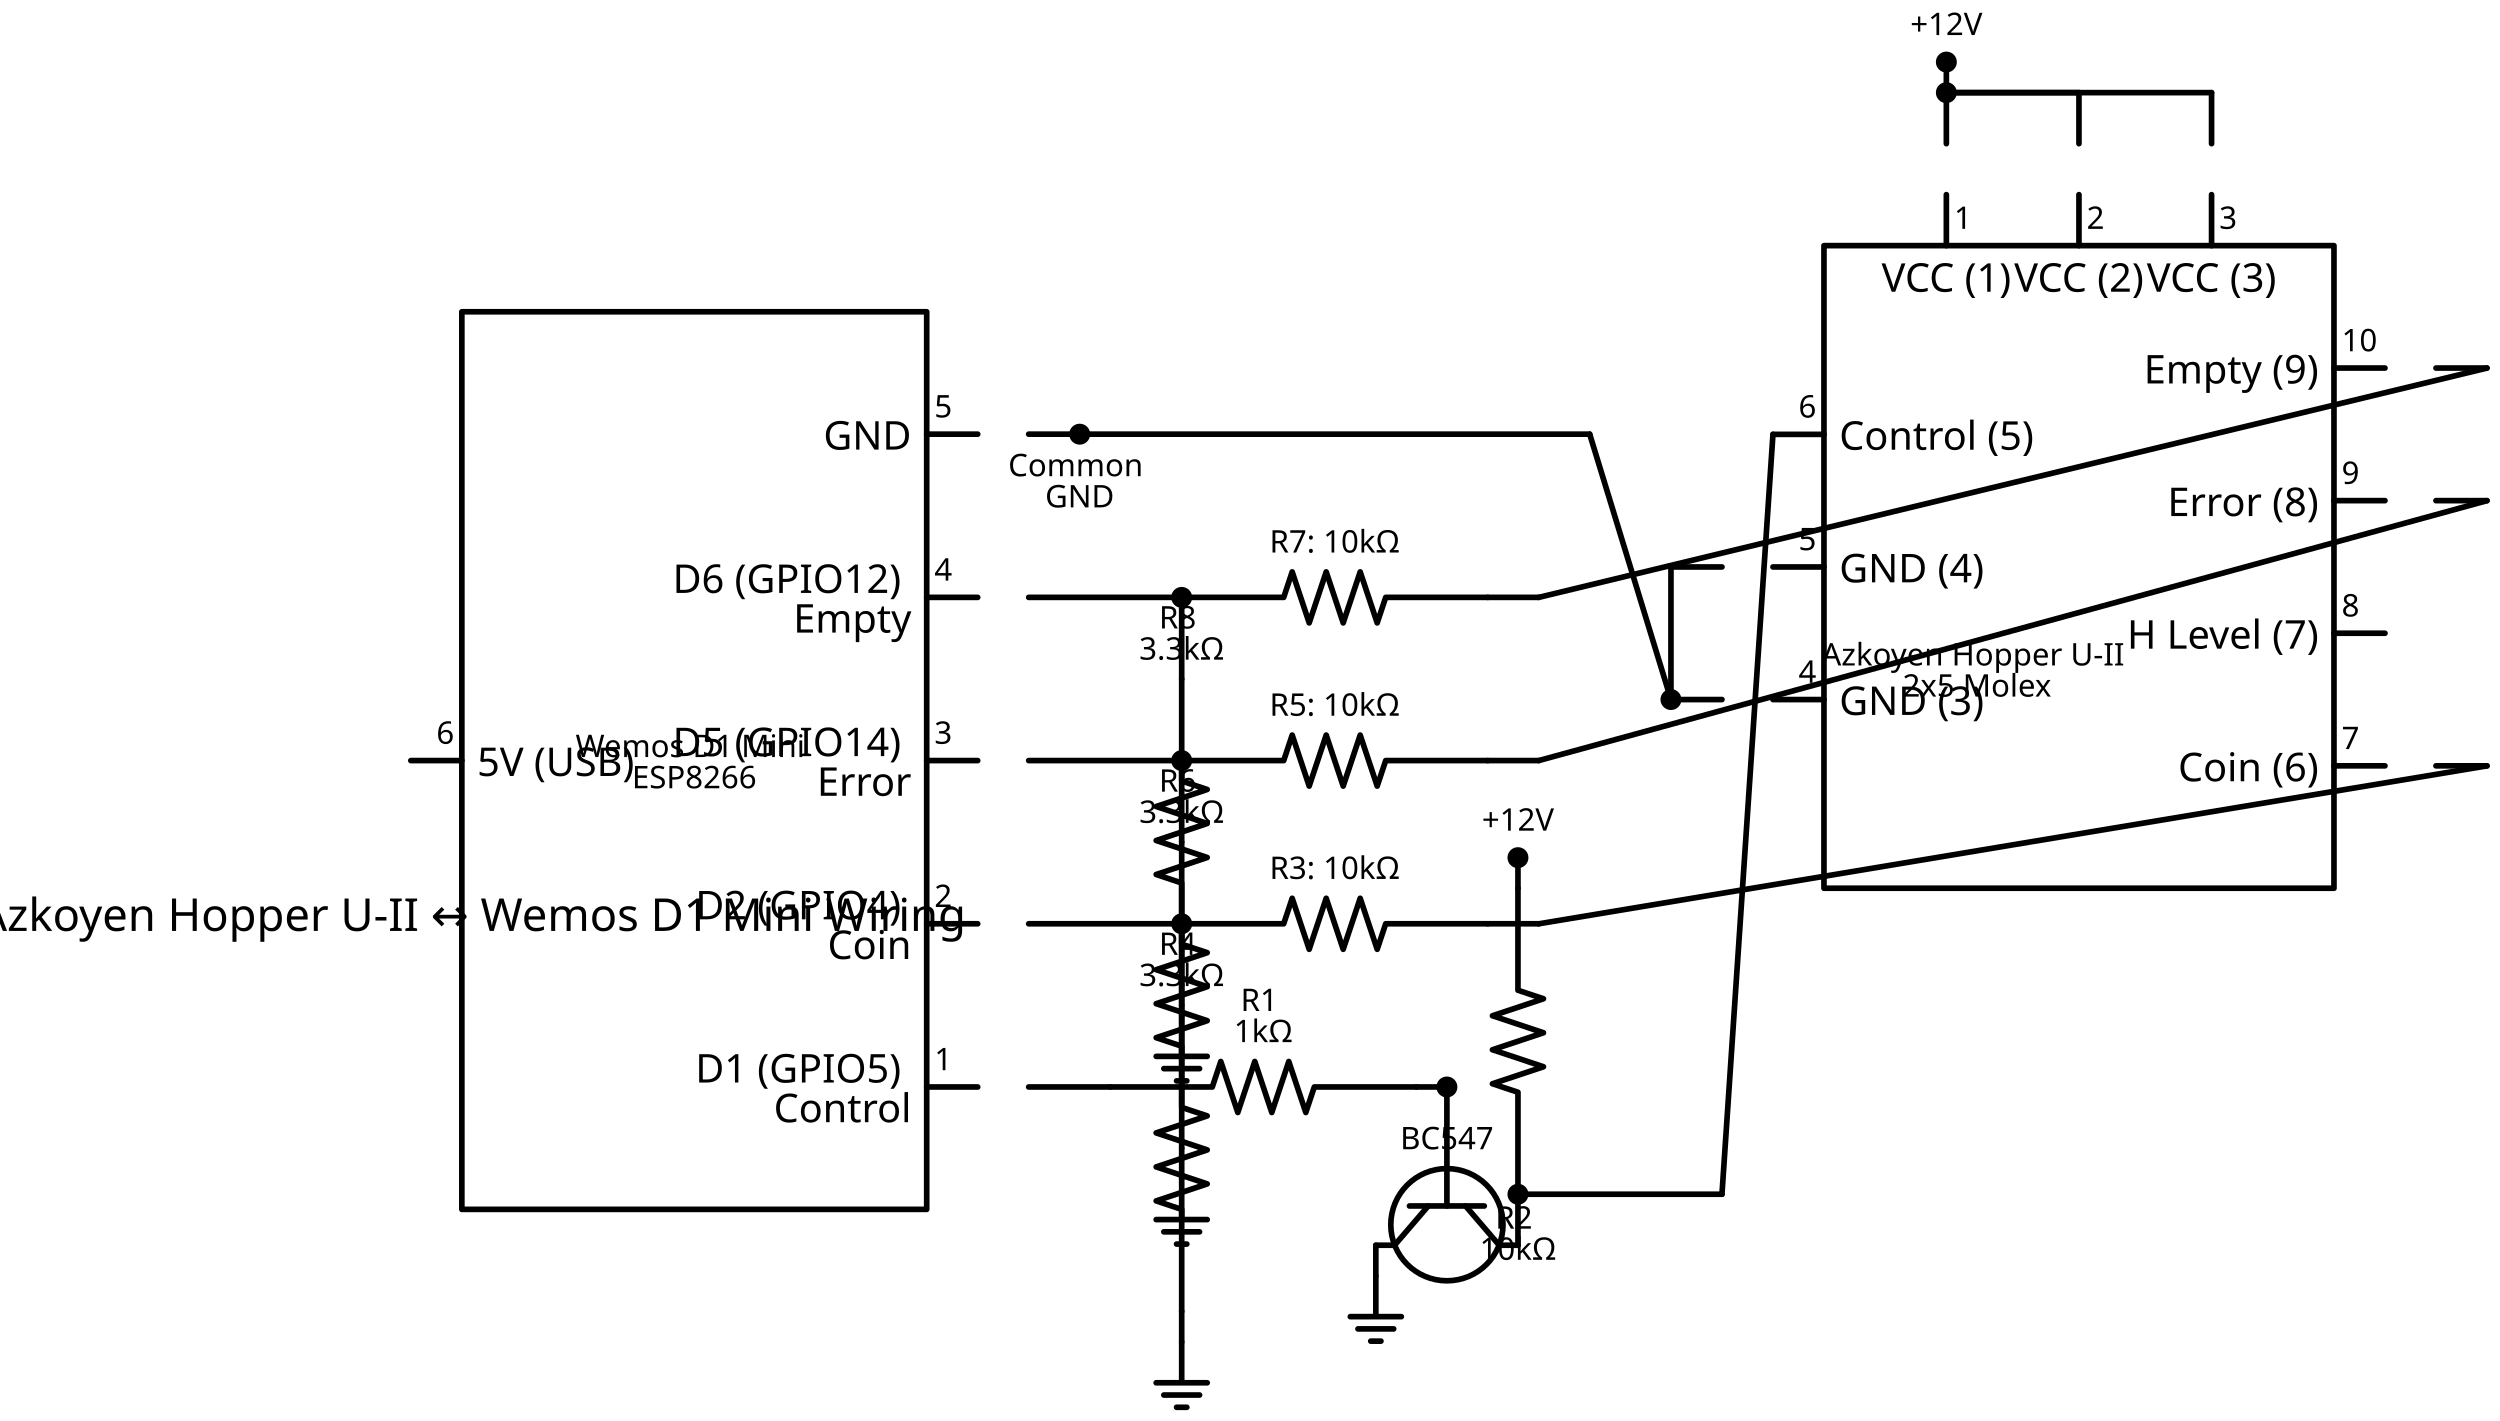
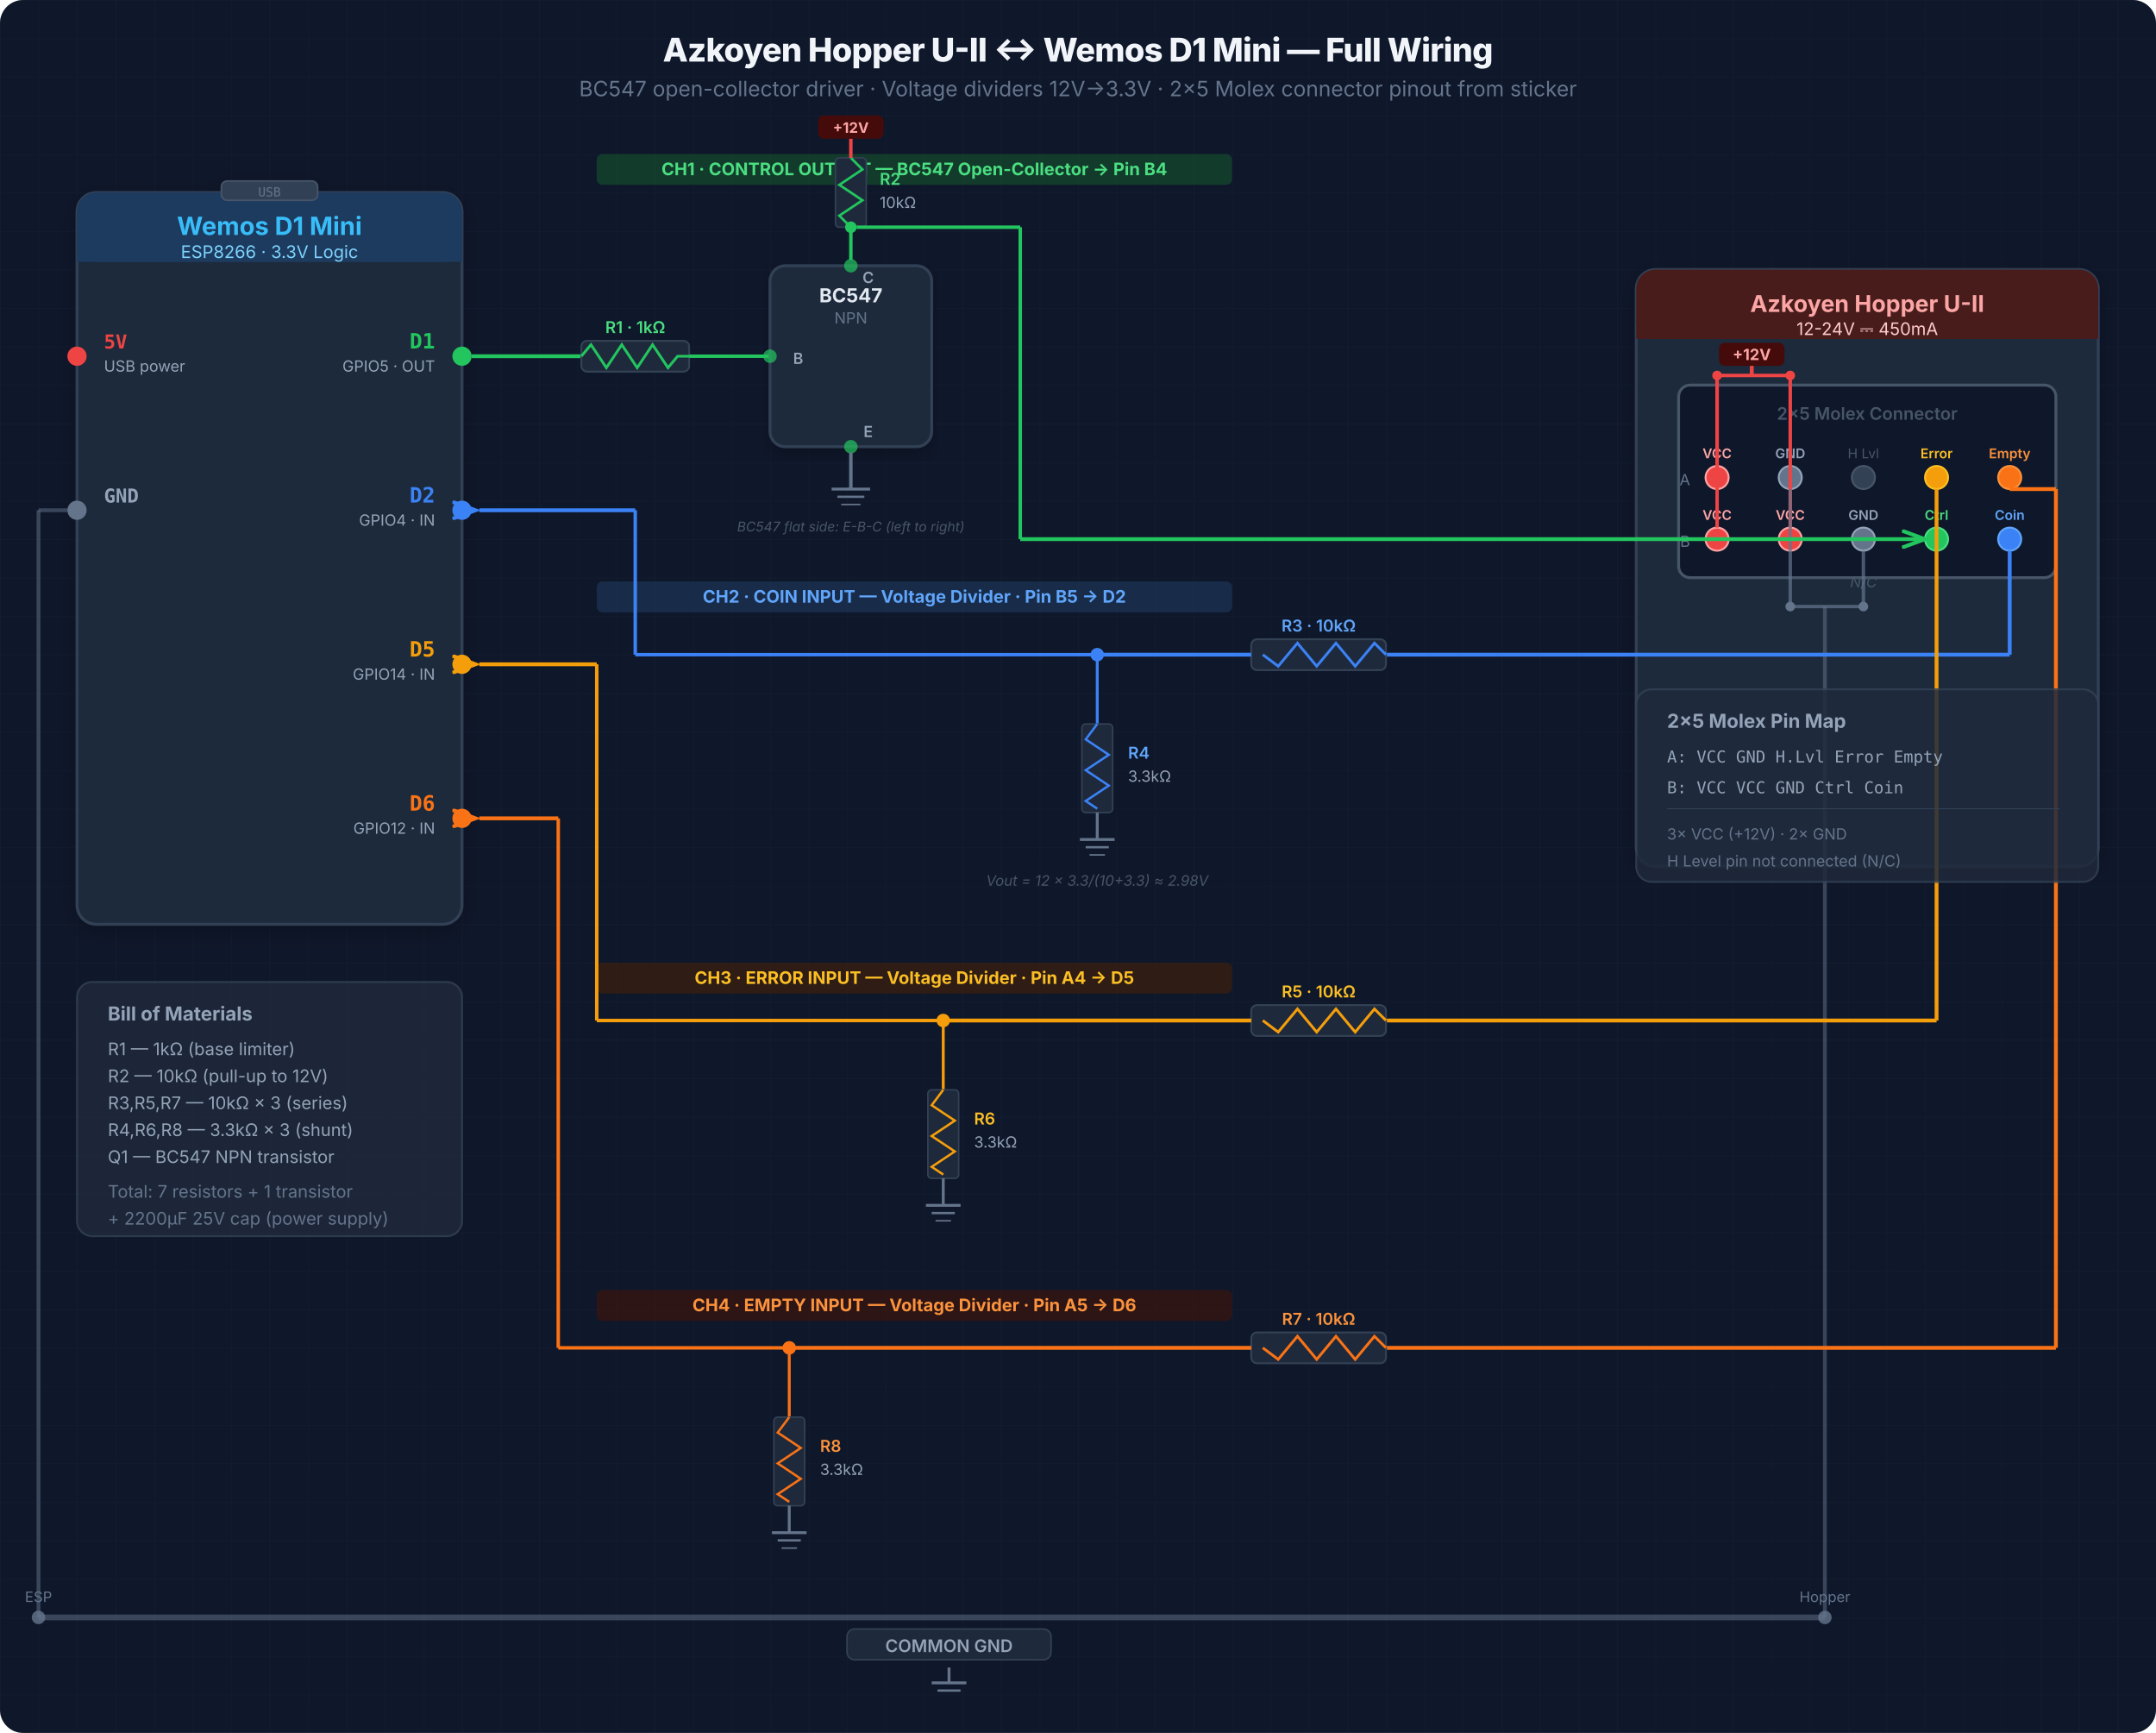
- <svg xmlns="http://www.w3.org/2000/svg" xml:lang="en" height="501.28pt" width="882.344pt" viewBox="-163 -336.84 882.344 501.28" style="background-color:white;">
-   <circle cx="347.664" cy="95.4" r="19.8" style="stroke:black;fill:none;stroke-width:2.0;stroke-dasharray:-;" />
-   <path d="M 0.0,90.0 L 164.064,90.0 L 164.064,-226.8 L 0.0,-226.8 L 0.0,90.0" style="stroke:black;fill:none;stroke-width:2.0;stroke-dasharray:-;stroke-linecap:round;stroke-linejoin:round;" />
-   <path d="M 0.0,-68.4 L -18.0,-68.4" style="stroke:black;fill:none;stroke-width:2.0;stroke-dasharray:-;stroke-linecap:round;stroke-linejoin:round;" />
-   <path d="M 164.064,46.8 L 182.064,46.8" style="stroke:black;fill:none;stroke-width:2.0;stroke-dasharray:-;stroke-linecap:round;stroke-linejoin:round;" />
-   <path d="M 164.064,-10.8 L 182.064,-10.8" style="stroke:black;fill:none;stroke-width:2.0;stroke-dasharray:-;stroke-linecap:round;stroke-linejoin:round;" />
-   <path d="M 164.064,-68.4 L 182.064,-68.4" style="stroke:black;fill:none;stroke-width:2.0;stroke-dasharray:-;stroke-linecap:round;stroke-linejoin:round;" />
-   <path d="M 164.064,-126 L 182.064,-126" style="stroke:black;fill:none;stroke-width:2.0;stroke-dasharray:-;stroke-linecap:round;stroke-linejoin:round;" />
-   <path d="M 164.064,-183.6 L 182.064,-183.6" style="stroke:black;fill:none;stroke-width:2.0;stroke-dasharray:-;stroke-linecap:round;stroke-linejoin:round;" />
-   <path d="M 200.064,46.8 L 214.464,46.8 L 228.864,46.8" style="stroke:black;fill:none;stroke-width:2.0;stroke-dasharray:-;stroke-linecap:round;stroke-linejoin:round;" />
-   <path d="M 228.864,46.8 L 264.864,46.8 L 267.864,37.8 L 273.864,55.8 L 279.864,37.8 L 285.864,55.8 L 291.864,37.8 L 297.864,55.8 L 300.864,46.8 L 336.864,46.8" style="stroke:black;fill:none;stroke-width:2.0;stroke-dasharray:-;stroke-linecap:round;stroke-linejoin:round;" />
-   <path d="M 336.864,46.8 L 342.264,46.8 L 347.664,46.8" style="stroke:black;fill:none;stroke-width:2.0;stroke-dasharray:-;stroke-linecap:round;stroke-linejoin:round;" />
-   <path d="M 347.664,46.8 L 347.664,61.2 L 347.664,75.6" style="stroke:black;fill:none;stroke-width:2.0;stroke-dasharray:-;stroke-linecap:round;stroke-linejoin:round;" />
-   <path d="M 347.664,75.6 L 347.664,88.8" style="stroke:black;fill:none;stroke-width:2.0;stroke-dasharray:-;stroke-linecap:round;stroke-linejoin:round;" />
-   <path d="M 360.864,88.8 L 334.464,88.8" style="stroke:black;fill:none;stroke-width:2.0;stroke-dasharray:-;stroke-linecap:round;stroke-linejoin:round;" />
-   <path d="M 354.264,88.8 L 366.144,102.66 L 372.744,102.66" style="stroke:black;fill:none;stroke-width:2.0;stroke-dasharray:-;stroke-linecap:round;stroke-linejoin:round;" />
-   <path d="M 341.064,88.8 L 329.184,102.66 L 322.584,102.66" style="stroke:black;fill:none;stroke-width:2.0;stroke-dasharray:-;stroke-linecap:round;stroke-linejoin:round;" />
-   <path d="M 372.744,102.66 L 372.744,93.66 L 372.744,84.66" style="stroke:black;fill:none;stroke-width:2.0;stroke-dasharray:-;stroke-linecap:round;stroke-linejoin:round;" />
-   <path d="M 372.744,84.66 L 372.744,48.66 L 363.744,45.66 L 381.744,39.66 L 363.744,33.66 L 381.744,27.66 L 363.744,21.66 L 381.744,15.66 L 372.744,12.66 L 372.744,-23.34" style="stroke:black;fill:none;stroke-width:2.0;stroke-dasharray:-;stroke-linecap:round;stroke-linejoin:round;" />
-   <path d="M 372.744,-23.34 L 372.744,-28.74 L 372.744,-34.14" style="stroke:black;fill:none;stroke-width:2.0;stroke-dasharray:-;stroke-linecap:round;stroke-linejoin:round;" />
-   <path d="M 322.584,102.66 L 322.584,108.06 L 322.584,113.46" style="stroke:black;fill:none;stroke-width:2.0;stroke-dasharray:-;stroke-linecap:round;stroke-linejoin:round;" />
-   <path d="M 322.584,113.46 L 322.584,127.86 L 313.584,127.86 L 331.584,127.86 M 316.284,132.18 L 328.884,132.18 M 320.784,136.5 L 324.384,136.5" style="stroke:black;fill:none;stroke-width:2.0;stroke-dasharray:-;stroke-linecap:round;stroke-linejoin:round;" />
-   <path d="M 372.744,84.66 L 408.744,84.66 L 444.744,84.66" style="stroke:black;fill:none;stroke-width:2.0;stroke-dasharray:-;stroke-linecap:round;stroke-linejoin:round;" />
-   <path d="M 200.064,-10.8 L 227.064,-10.8 L 254.064,-10.8" style="stroke:black;fill:none;stroke-width:2.0;stroke-dasharray:-;stroke-linecap:round;stroke-linejoin:round;" />
-   <path d="M 254.064,-10.8 L 290.064,-10.8 L 293.064,-19.8 L 299.064,-1.8 L 305.064,-19.8 L 311.064,-1.8 L 317.064,-19.8 L 323.064,-1.8 L 326.064,-10.8 L 362.064,-10.8" style="stroke:black;fill:none;stroke-width:2.0;stroke-dasharray:-;stroke-linecap:round;stroke-linejoin:round;" />
-   <path d="M 362.064,-10.8 L 371.064,-10.8 L 380.064,-10.8" style="stroke:black;fill:none;stroke-width:2.0;stroke-dasharray:-;stroke-linecap:round;stroke-linejoin:round;" />
-   <path d="M 254.064,-10.8 L 254.064,3.6 L 254.064,18" style="stroke:black;fill:none;stroke-width:2.0;stroke-dasharray:-;stroke-linecap:round;stroke-linejoin:round;" />
-   <path d="M 254.064,18 L 254.064,54 L 263.064,57 L 245.064,63 L 263.064,69 L 245.064,75 L 263.064,81.0 L 245.064,87 L 254.064,90.0 L 254.064,126.0" style="stroke:black;fill:none;stroke-width:2.0;stroke-dasharray:-;stroke-linecap:round;stroke-linejoin:round;" />
-   <path d="M 254.064,126.0 L 254.064,131.4 L 254.064,136.8" style="stroke:black;fill:none;stroke-width:2.0;stroke-dasharray:-;stroke-linecap:round;stroke-linejoin:round;" />
-   <path d="M 254.064,136.8 L 254.064,151.2 L 245.064,151.2 L 263.064,151.2 M 247.764,155.52 L 260.364,155.52 M 252.264,159.84 L 255.864,159.84" style="stroke:black;fill:none;stroke-width:2.0;stroke-dasharray:-;stroke-linecap:round;stroke-linejoin:round;" />
-   <path d="M 200.064,-68.4 L 227.064,-68.4 L 254.064,-68.4" style="stroke:black;fill:none;stroke-width:2.0;stroke-dasharray:-;stroke-linecap:round;stroke-linejoin:round;" />
-   <path d="M 254.064,-68.4 L 290.064,-68.4 L 293.064,-77.4 L 299.064,-59.4 L 305.064,-77.4 L 311.064,-59.4 L 317.064,-77.4 L 323.064,-59.4 L 326.064,-68.4 L 362.064,-68.4" style="stroke:black;fill:none;stroke-width:2.0;stroke-dasharray:-;stroke-linecap:round;stroke-linejoin:round;" />
-   <path d="M 362.064,-68.4 L 371.064,-68.4 L 380.064,-68.4" style="stroke:black;fill:none;stroke-width:2.0;stroke-dasharray:-;stroke-linecap:round;stroke-linejoin:round;" />
-   <path d="M 254.064,-68.4 L 254.064,-54 L 254.064,-39.6" style="stroke:black;fill:none;stroke-width:2.0;stroke-dasharray:-;stroke-linecap:round;stroke-linejoin:round;" />
-   <path d="M 254.064,-39.6 L 254.064,-3.6 L 263.064,-0.6 L 245.064,5.4 L 263.064,11.4 L 245.064,17.4 L 263.064,23.4 L 245.064,29.4 L 254.064,32.4 L 254.064,68.4" style="stroke:black;fill:none;stroke-width:2.0;stroke-dasharray:-;stroke-linecap:round;stroke-linejoin:round;" />
-   <path d="M 254.064,68.4 L 254.064,73.8 L 254.064,79.2" style="stroke:black;fill:none;stroke-width:2.0;stroke-dasharray:-;stroke-linecap:round;stroke-linejoin:round;" />
-   <path d="M 254.064,79.2 L 254.064,93.6 L 245.064,93.6 L 263.064,93.6 M 247.764,97.92 L 260.364,97.92 M 252.264,102.24 L 255.864,102.24" style="stroke:black;fill:none;stroke-width:2.0;stroke-dasharray:-;stroke-linecap:round;stroke-linejoin:round;" />
-   <path d="M 200.064,-126 L 227.064,-126 L 254.064,-126" style="stroke:black;fill:none;stroke-width:2.0;stroke-dasharray:-;stroke-linecap:round;stroke-linejoin:round;" />
-   <path d="M 254.064,-126 L 290.064,-126 L 293.064,-135 L 299.064,-117 L 305.064,-135 L 311.064,-117 L 317.064,-135 L 323.064,-117 L 326.064,-126 L 362.064,-126" style="stroke:black;fill:none;stroke-width:2.0;stroke-dasharray:-;stroke-linecap:round;stroke-linejoin:round;" />
-   <path d="M 362.064,-126 L 371.064,-126 L 380.064,-126" style="stroke:black;fill:none;stroke-width:2.0;stroke-dasharray:-;stroke-linecap:round;stroke-linejoin:round;" />
-   <path d="M 254.064,-126 L 254.064,-111.6 L 254.064,-97.2" style="stroke:black;fill:none;stroke-width:2.0;stroke-dasharray:-;stroke-linecap:round;stroke-linejoin:round;" />
-   <path d="M 254.064,-97.2 L 254.064,-61.2 L 263.064,-58.2 L 245.064,-52.2 L 263.064,-46.2 L 245.064,-40.2 L 263.064,-34.2 L 245.064,-28.2 L 254.064,-25.2 L 254.064,10.8" style="stroke:black;fill:none;stroke-width:2.0;stroke-dasharray:-;stroke-linecap:round;stroke-linejoin:round;" />
-   <path d="M 254.064,10.8 L 254.064,16.2 L 254.064,21.6" style="stroke:black;fill:none;stroke-width:2.0;stroke-dasharray:-;stroke-linecap:round;stroke-linejoin:round;" />
-   <path d="M 254.064,21.6 L 254.064,36 L 245.064,36 L 263.064,36 M 247.764,40.32 L 260.364,40.32 M 252.264,44.64 L 255.864,44.64" style="stroke:black;fill:none;stroke-width:2.0;stroke-dasharray:-;stroke-linecap:round;stroke-linejoin:round;" />
-   <path d="M 200.064,-183.6 L 209.064,-183.6 L 218.064,-183.6" style="stroke:black;fill:none;stroke-width:2.0;stroke-dasharray:-;stroke-linecap:round;stroke-linejoin:round;" />
-   <path d="M 218.064,-183.6 L 308.064,-183.6 L 398.064,-183.6" style="stroke:black;fill:none;stroke-width:2.0;stroke-dasharray:-;stroke-linecap:round;stroke-linejoin:round;" />
-   <path d="M 480.744,-23.34 L 660.744,-23.34 L 660.744,-250.14 L 480.744,-250.14 L 480.744,-23.34" style="stroke:black;fill:none;stroke-width:2.0;stroke-dasharray:-;stroke-linecap:round;stroke-linejoin:round;" />
-   <path d="M 480.744,-89.94 L 462.744,-89.94" style="stroke:black;fill:none;stroke-width:2.0;stroke-dasharray:-;stroke-linecap:round;stroke-linejoin:round;" />
-   <path d="M 480.744,-136.74 L 462.744,-136.74" style="stroke:black;fill:none;stroke-width:2.0;stroke-dasharray:-;stroke-linecap:round;stroke-linejoin:round;" />
-   <path d="M 480.744,-183.54 L 462.744,-183.54" style="stroke:black;fill:none;stroke-width:2.0;stroke-dasharray:-;stroke-linecap:round;stroke-linejoin:round;" />
-   <path d="M 660.744,-66.54 L 678.744,-66.54" style="stroke:black;fill:none;stroke-width:2.0;stroke-dasharray:-;stroke-linecap:round;stroke-linejoin:round;" />
-   <path d="M 660.744,-113.34 L 678.744,-113.34" style="stroke:black;fill:none;stroke-width:2.0;stroke-dasharray:-;stroke-linecap:round;stroke-linejoin:round;" />
-   <path d="M 660.744,-160.14 L 678.744,-160.14" style="stroke:black;fill:none;stroke-width:2.0;stroke-dasharray:-;stroke-linecap:round;stroke-linejoin:round;" />
-   <path d="M 660.744,-206.94 L 678.744,-206.94" style="stroke:black;fill:none;stroke-width:2.0;stroke-dasharray:-;stroke-linecap:round;stroke-linejoin:round;" />
-   <path d="M 523.944,-250.14 L 523.944,-268.14" style="stroke:black;fill:none;stroke-width:2.0;stroke-dasharray:-;stroke-linecap:round;stroke-linejoin:round;" />
-   <path d="M 570.744,-250.14 L 570.744,-268.14" style="stroke:black;fill:none;stroke-width:2.0;stroke-dasharray:-;stroke-linecap:round;stroke-linejoin:round;" />
-   <path d="M 617.544,-250.14 L 617.544,-268.14" style="stroke:black;fill:none;stroke-width:2.0;stroke-dasharray:-;stroke-linecap:round;stroke-linejoin:round;" />
-   <path d="M 444.744,84.66 L 453.744,-49.44 L 462.744,-183.54" style="stroke:black;fill:none;stroke-width:2.0;stroke-dasharray:-;stroke-linecap:round;stroke-linejoin:round;" />
-   <path d="M 696.744,-66.54 L 705.744,-66.54 L 714.744,-66.54" style="stroke:black;fill:none;stroke-width:2.0;stroke-dasharray:-;stroke-linecap:round;stroke-linejoin:round;" />
-   <path d="M 714.744,-66.54 L 547.404,-38.67 L 380.064,-10.8" style="stroke:black;fill:none;stroke-width:2.0;stroke-dasharray:-;stroke-linecap:round;stroke-linejoin:round;" />
-   <path d="M 696.744,-160.14 L 705.744,-160.14 L 714.744,-160.14" style="stroke:black;fill:none;stroke-width:2.0;stroke-dasharray:-;stroke-linecap:round;stroke-linejoin:round;" />
-   <path d="M 714.744,-160.14 L 547.404,-114.27 L 380.064,-68.4" style="stroke:black;fill:none;stroke-width:2.0;stroke-dasharray:-;stroke-linecap:round;stroke-linejoin:round;" />
-   <path d="M 696.744,-206.94 L 705.744,-206.94 L 714.744,-206.94" style="stroke:black;fill:none;stroke-width:2.0;stroke-dasharray:-;stroke-linecap:round;stroke-linejoin:round;" />
-   <path d="M 714.744,-206.94 L 547.404,-166.47 L 380.064,-126" style="stroke:black;fill:none;stroke-width:2.0;stroke-dasharray:-;stroke-linecap:round;stroke-linejoin:round;" />
-   <path d="M 523.944,-286.14 L 523.944,-295.14 L 523.944,-304.14" style="stroke:black;fill:none;stroke-width:2.0;stroke-dasharray:-;stroke-linecap:round;stroke-linejoin:round;" />
-   <path d="M 523.944,-304.14 L 523.944,-309.54 L 523.944,-314.94" style="stroke:black;fill:none;stroke-width:2.0;stroke-dasharray:-;stroke-linecap:round;stroke-linejoin:round;" />
-   <path d="M 570.744,-286.14 L 570.744,-295.14 L 570.744,-304.14" style="stroke:black;fill:none;stroke-width:2.0;stroke-dasharray:-;stroke-linecap:round;stroke-linejoin:round;" />
-   <path d="M 570.744,-304.14 L 547.344,-304.14 L 523.944,-304.14" style="stroke:black;fill:none;stroke-width:2.0;stroke-dasharray:-;stroke-linecap:round;stroke-linejoin:round;" />
-   <path d="M 617.544,-286.14 L 617.544,-295.14 L 617.544,-304.14" style="stroke:black;fill:none;stroke-width:2.0;stroke-dasharray:-;stroke-linecap:round;stroke-linejoin:round;" />
-   <path d="M 617.544,-304.14 L 570.744,-304.14 L 523.944,-304.14" style="stroke:black;fill:none;stroke-width:2.0;stroke-dasharray:-;stroke-linecap:round;stroke-linejoin:round;" />
-   <path d="M 444.744,-89.94 L 435.744,-89.94 L 426.744,-89.94" style="stroke:black;fill:none;stroke-width:2.0;stroke-dasharray:-;stroke-linecap:round;stroke-linejoin:round;" />
-   <path d="M 444.744,-136.74 L 435.744,-136.74 L 426.744,-136.74" style="stroke:black;fill:none;stroke-width:2.0;stroke-dasharray:-;stroke-linecap:round;stroke-linejoin:round;" />
-   <path d="M 426.744,-136.74 L 426.744,-113.34 L 426.744,-89.94" style="stroke:black;fill:none;stroke-width:2.0;stroke-dasharray:-;stroke-linecap:round;stroke-linejoin:round;" />
-   <path d="M 426.744,-89.94 L 412.404,-136.77 L 398.064,-183.6" style="stroke:black;fill:none;stroke-width:2.0;stroke-dasharray:-;stroke-linecap:round;stroke-linejoin:round;" />
-   <text x="3.6" y="-19.6" dominant-baseline="ideographic" fill="black" font-size="16" font-family="sans" text-anchor="middle">
-     <tspan x="3.6" dy="16">Azkoyen Hopper U-II ↔ Wemos D1 Mini Wiring</tspan>
-   </text>
-   <text x="-2.7" y="-82.1" dominant-baseline="ideographic" fill="black" font-size="11" font-family="sans" text-anchor="end">
-     <tspan x="-2.7" dy="11">6</tspan>
-   </text>
-   <text x="5.4" y="-82.4" dominant-baseline="central" fill="black" font-size="14" font-family="sans" text-anchor="start">
-     <tspan x="5.4" dy="14">5V (USB)</tspan>
-   </text>
-   <text x="166.764" y="33.1" dominant-baseline="ideographic" fill="black" font-size="11" font-family="sans" text-anchor="start">
-     <tspan x="166.764" dy="11">1</tspan>
-   </text>
-   <text x="158.664" y="25.8" dominant-baseline="central" fill="black" font-size="14" font-family="sans" text-anchor="end">
-     <tspan x="158.664" dy="14">D1 (GPIO5)</tspan>
-     <tspan x="158.664" dy="14">Control</tspan>
-   </text>
-   <text x="166.764" y="-24.5" dominant-baseline="ideographic" fill="black" font-size="11" font-family="sans" text-anchor="start">
-     <tspan x="166.764" dy="11">2</tspan>
-   </text>
-   <text x="158.664" y="-31.8" dominant-baseline="central" fill="black" font-size="14" font-family="sans" text-anchor="end">
-     <tspan x="158.664" dy="14">D2 (GPIO4)</tspan>
-     <tspan x="158.664" dy="14">Coin</tspan>
-   </text>
-   <text x="166.764" y="-82.1" dominant-baseline="ideographic" fill="black" font-size="11" font-family="sans" text-anchor="start">
-     <tspan x="166.764" dy="11">3</tspan>
-   </text>
-   <text x="158.664" y="-89.4" dominant-baseline="central" fill="black" font-size="14" font-family="sans" text-anchor="end">
-     <tspan x="158.664" dy="14">D5 (GPIO14)</tspan>
-     <tspan x="158.664" dy="14">Error</tspan>
-   </text>
-   <text x="166.764" y="-139.7" dominant-baseline="ideographic" fill="black" font-size="11" font-family="sans" text-anchor="start">
-     <tspan x="166.764" dy="11">4</tspan>
-   </text>
-   <text x="158.664" y="-147" dominant-baseline="central" fill="black" font-size="14" font-family="sans" text-anchor="end">
-     <tspan x="158.664" dy="14">D6 (GPIO12)</tspan>
-     <tspan x="158.664" dy="14">Empty</tspan>
-   </text>
-   <text x="166.764" y="-197.3" dominant-baseline="ideographic" fill="black" font-size="11" font-family="sans" text-anchor="start">
-     <tspan x="166.764" dy="11">5</tspan>
-   </text>
-   <text x="158.664" y="-197.6" dominant-baseline="central" fill="black" font-size="14" font-family="sans" text-anchor="end">
-     <tspan x="158.664" dy="14">GND</tspan>
-   </text>
-   <text x="82.032" y="-84.9" dominant-baseline="central" fill="black" font-size="11" font-family="sans" text-anchor="middle">
-     <tspan x="82.032" dy="11">Wemos D1 Mini</tspan>
-     <tspan x="82.032" dy="11">ESP8266</tspan>
-   </text>
-   <text x="282.864" y="12.2" dominant-baseline="ideographic" fill="black" font-size="11" font-family="sans" text-anchor="middle">
-     <tspan x="282.864" dy="11">R1</tspan>
-     <tspan x="282.864" dy="11">1kΩ</tspan>
-   </text>
-   <text x="347.664" y="61" dominant-baseline="ideographic" fill="black" font-size="11" font-family="sans" text-anchor="middle">
-     <tspan x="347.664" dy="11">BC547</tspan>
-   </text>
-   <text x="372.744" y="77.26" dominant-baseline="hanging" fill="black" font-size="11" font-family="sans" text-anchor="middle">
-     <tspan x="372.744" dy="11">R2</tspan>
-     <tspan x="372.744" dy="11">10kΩ</tspan>
-   </text>
-   <text x="308.064" y="-34.4" dominant-baseline="ideographic" fill="black" font-size="11" font-family="sans" text-anchor="middle">
-     <tspan x="308.064" dy="11">R3: 10kΩ</tspan>
-   </text>
-   <text x="254.064" y="-7.6" dominant-baseline="ideographic" fill="black" font-size="11" font-family="sans" text-anchor="middle">
-     <tspan x="254.064" dy="11">R4</tspan>
-     <tspan x="254.064" dy="11">3.3kΩ</tspan>
-   </text>
-   <text x="308.064" y="-92" dominant-baseline="ideographic" fill="black" font-size="11" font-family="sans" text-anchor="middle">
-     <tspan x="308.064" dy="11">R5: 10kΩ</tspan>
-   </text>
-   <text x="254.064" y="-65.2" dominant-baseline="ideographic" fill="black" font-size="11" font-family="sans" text-anchor="middle">
-     <tspan x="254.064" dy="11">R6</tspan>
-     <tspan x="254.064" dy="11">3.3kΩ</tspan>
-   </text>
-   <text x="308.064" y="-149.6" dominant-baseline="ideographic" fill="black" font-size="11" font-family="sans" text-anchor="middle">
-     <tspan x="308.064" dy="11">R7: 10kΩ</tspan>
-   </text>
-   <text x="254.064" y="-122.8" dominant-baseline="ideographic" fill="black" font-size="11" font-family="sans" text-anchor="middle">
-     <tspan x="254.064" dy="11">R8</tspan>
-     <tspan x="254.064" dy="11">3.3kΩ</tspan>
-   </text>
-   <text x="478.044" y="-103.64" dominant-baseline="ideographic" fill="black" font-size="11" font-family="sans" text-anchor="end">
-     <tspan x="478.044" dy="11">4</tspan>
-   </text>
-   <text x="486.144" y="-103.94" dominant-baseline="central" fill="black" font-size="14" font-family="sans" text-anchor="start">
-     <tspan x="486.144" dy="14">GND (3)</tspan>
-   </text>
-   <text x="478.044" y="-150.44" dominant-baseline="ideographic" fill="black" font-size="11" font-family="sans" text-anchor="end">
-     <tspan x="478.044" dy="11">5</tspan>
-   </text>
-   <text x="486.144" y="-150.74" dominant-baseline="central" fill="black" font-size="14" font-family="sans" text-anchor="start">
-     <tspan x="486.144" dy="14">GND (4)</tspan>
-   </text>
-   <text x="478.044" y="-197.24" dominant-baseline="ideographic" fill="black" font-size="11" font-family="sans" text-anchor="end">
-     <tspan x="478.044" dy="11">6</tspan>
-   </text>
-   <text x="486.144" y="-197.54" dominant-baseline="central" fill="black" font-size="14" font-family="sans" text-anchor="start">
-     <tspan x="486.144" dy="14">Control (5)</tspan>
-   </text>
-   <text x="663.444" y="-80.24" dominant-baseline="ideographic" fill="black" font-size="11" font-family="sans" text-anchor="start">
-     <tspan x="663.444" dy="11">7</tspan>
-   </text>
-   <text x="655.344" y="-80.54" dominant-baseline="central" fill="black" font-size="14" font-family="sans" text-anchor="end">
-     <tspan x="655.344" dy="14">Coin (6)</tspan>
-   </text>
-   <text x="663.444" y="-127.04" dominant-baseline="ideographic" fill="black" font-size="11" font-family="sans" text-anchor="start">
-     <tspan x="663.444" dy="11">8</tspan>
-   </text>
-   <text x="655.344" y="-127.34" dominant-baseline="central" fill="black" font-size="14" font-family="sans" text-anchor="end">
-     <tspan x="655.344" dy="14">H Level (7)</tspan>
-   </text>
-   <text x="663.444" y="-173.84" dominant-baseline="ideographic" fill="black" font-size="11" font-family="sans" text-anchor="start">
-     <tspan x="663.444" dy="11">9</tspan>
-   </text>
-   <text x="655.344" y="-174.14" dominant-baseline="central" fill="black" font-size="14" font-family="sans" text-anchor="end">
-     <tspan x="655.344" dy="14">Error (8)</tspan>
-   </text>
-   <text x="663.444" y="-220.64" dominant-baseline="ideographic" fill="black" font-size="11" font-family="sans" text-anchor="start">
-     <tspan x="663.444" dy="11">10</tspan>
-   </text>
-   <text x="655.344" y="-220.94" dominant-baseline="central" fill="black" font-size="14" font-family="sans" text-anchor="end">
-     <tspan x="655.344" dy="14">Empty (9)</tspan>
-   </text>
-   <text x="526.644" y="-263.84" dominant-baseline="ideographic" fill="black" font-size="11" font-family="sans" text-anchor="start">
-     <tspan x="526.644" dy="11">1</tspan>
-   </text>
-   <text x="523.944" y="-258.74" dominant-baseline="hanging" fill="black" font-size="14" font-family="sans" text-anchor="middle">
-     <tspan x="523.944" dy="14">VCC (1)</tspan>
-   </text>
-   <text x="573.444" y="-263.84" dominant-baseline="ideographic" fill="black" font-size="11" font-family="sans" text-anchor="start">
-     <tspan x="573.444" dy="11">2</tspan>
-   </text>
-   <text x="570.744" y="-258.74" dominant-baseline="hanging" fill="black" font-size="14" font-family="sans" text-anchor="middle">
-     <tspan x="570.744" dy="14">VCC (2)</tspan>
-   </text>
-   <text x="620.244" y="-263.84" dominant-baseline="ideographic" fill="black" font-size="11" font-family="sans" text-anchor="start">
-     <tspan x="620.244" dy="11">3</tspan>
-   </text>
-   <text x="617.544" y="-258.74" dominant-baseline="hanging" fill="black" font-size="14" font-family="sans" text-anchor="middle">
-     <tspan x="617.544" dy="14">VCC (3)</tspan>
-   </text>
-   <text x="534.744" y="-117.24" dominant-baseline="central" fill="black" font-size="11" font-family="sans" text-anchor="middle">
-     <tspan x="534.744" dy="11">Azkoyen Hopper U-II</tspan>
-     <tspan x="534.744" dy="11">2x5 Molex</tspan>
-   </text>
-   <circle cx="347.664" cy="46.8" r="2.7" style="stroke:black;fill:black;stroke-width:2.0;stroke-dasharray:-;" />
-   <circle cx="372.744" cy="84.66" r="2.7" style="stroke:black;fill:black;stroke-width:2.0;stroke-dasharray:-;" />
-   <circle cx="372.744" cy="-34.14" r="2.7" style="stroke:black;fill:black;stroke-width:2.0;stroke-dasharray:-;" />
-   <text x="372.744" y="-51.44" dominant-baseline="ideographic" fill="black" font-size="11" font-family="sans" text-anchor="middle">
-     <tspan x="372.744" dy="11">+12V</tspan>
-   </text>
-   <circle cx="254.064" cy="-10.8" r="2.7" style="stroke:black;fill:black;stroke-width:2.0;stroke-dasharray:-;" />
-   <circle cx="254.064" cy="-68.4" r="2.7" style="stroke:black;fill:black;stroke-width:2.0;stroke-dasharray:-;" />
-   <circle cx="254.064" cy="-126" r="2.7" style="stroke:black;fill:black;stroke-width:2.0;stroke-dasharray:-;" />
-   <circle cx="218.064" cy="-183.6" r="2.7" style="stroke:black;fill:black;stroke-width:2.0;stroke-dasharray:-;" />
-   <text x="218.064" y="-188.3" dominant-baseline="hanging" fill="black" font-size="11" font-family="sans" text-anchor="middle">
-     <tspan x="218.064" dy="11">Common</tspan>
-     <tspan x="218.064" dy="11">GND</tspan>
-   </text>
-   <circle cx="523.944" cy="-304.14" r="2.7" style="stroke:black;fill:black;stroke-width:2.0;stroke-dasharray:-;" />
-   <circle cx="523.944" cy="-314.94" r="2.7" style="stroke:black;fill:black;stroke-width:2.0;stroke-dasharray:-;" />
-   <text x="523.944" y="-332.24" dominant-baseline="ideographic" fill="black" font-size="11" font-family="sans" text-anchor="middle">
-     <tspan x="523.944" dy="11">+12V</tspan>
-   </text>
-   <circle cx="426.744" cy="-89.94" r="2.7" style="stroke:black;fill:black;stroke-width:2.0;stroke-dasharray:-;" />
+ <svg xmlns="http://www.w3.org/2000/svg" viewBox="0 0 1120 900" width="1120" height="900" font-family="Inter, system-ui, -apple-system, sans-serif">
+   <defs>
+     <filter id="shadow" x="-4%" y="-4%" width="108%" height="112%">
+       <feDropShadow dx="0" dy="3" stdDeviation="5" flood-color="#000" flood-opacity="0.25" />
+     </filter>
+     <marker id="arr-grn" markerWidth="7" markerHeight="5" refX="6" refY="2.5" orient="auto">
+       <path d="M0,0.3 L6,2.5 L0,4.7" fill="none" stroke="#22c55e" stroke-width="1" />
+     </marker>
+     <marker id="arr-blu-l" markerWidth="7" markerHeight="5" refX="0" refY="2.5" orient="auto">
+       <path d="M7,0.3 L1,2.5 L7,4.7" fill="none" stroke="#3b82f6" stroke-width="1" />
+     </marker>
+     <marker id="arr-amb-l" markerWidth="7" markerHeight="5" refX="0" refY="2.5" orient="auto">
+       <path d="M7,0.3 L1,2.5 L7,4.7" fill="none" stroke="#f59e0b" stroke-width="1" />
+     </marker>
+     <marker id="arr-org-l" markerWidth="7" markerHeight="5" refX="0" refY="2.5" orient="auto">
+       <path d="M7,0.3 L1,2.5 L7,4.7" fill="none" stroke="#f97316" stroke-width="1" />
+     </marker>
+   </defs>
+   <rect width="1120" height="900" rx="12" fill="#0f172a" />
+   <pattern id="grid" width="20" height="20" patternUnits="userSpaceOnUse">
+     <path d="M20,0 L0,0 0,20" fill="none" stroke="#1e293b" stroke-width="0.4" />
+   </pattern>
+   <rect width="1120" height="900" fill="url(#grid)" opacity="0.5" rx="12" />
+   <text x="560" y="32" text-anchor="middle" font-size="17" font-weight="800" fill="#f1f5f9" letter-spacing="-0.3">Azkoyen Hopper U-II ↔ Wemos D1 Mini — Full Wiring</text>
+   <text x="560" y="50" text-anchor="middle" font-size="11" fill="#64748b">BC547 open-collector driver · Voltage dividers 12V→3.3V · 2×5 Molex connector pinout from sticker</text>
+   <g filter="url(#shadow)">
+     <rect x="40" y="100" width="200" height="380" rx="10" fill="#1e293b" stroke="#334155" stroke-width="1.5" />
+     <rect x="40" y="100" width="200" height="36" rx="10" fill="#1e3a5f" />
+     <rect x="40" y="126" width="200" height="10" fill="#1e3a5f" />
+     <text x="140" y="122" text-anchor="middle" font-size="13" font-weight="700" fill="#38bdf8">Wemos D1 Mini</text>
+     <text x="140" y="134" text-anchor="middle" font-size="9" fill="#7dd3fc">ESP8266 · 3.3V Logic</text>
+     <rect x="115" y="94" width="50" height="10" rx="3" fill="#334155" stroke="#475569" stroke-width="0.8" />
+     <text x="140" y="102" text-anchor="middle" font-size="6.5" fill="#64748b" font-family="monospace">USB</text>
+   </g>
+   <circle cx="240" cy="185" r="5" fill="#22c55e" />
+   <text x="226" y="181" text-anchor="end" font-size="11" font-weight="600" fill="#22c55e" font-family="monospace">D1</text>
+   <text x="226" y="193" text-anchor="end" font-size="8" fill="#94a3b8">GPIO5 · OUT</text>
+   <circle cx="240" cy="265" r="5" fill="#3b82f6" />
+   <text x="226" y="261" text-anchor="end" font-size="11" font-weight="600" fill="#3b82f6" font-family="monospace">D2</text>
+   <text x="226" y="273" text-anchor="end" font-size="8" fill="#94a3b8">GPIO4 · IN</text>
+   <circle cx="240" cy="345" r="5" fill="#f59e0b" />
+   <text x="226" y="341" text-anchor="end" font-size="11" font-weight="600" fill="#f59e0b" font-family="monospace">D5</text>
+   <text x="226" y="353" text-anchor="end" font-size="8" fill="#94a3b8">GPIO14 · IN</text>
+   <circle cx="240" cy="425" r="5" fill="#f97316" />
+   <text x="226" y="421" text-anchor="end" font-size="11" font-weight="600" fill="#f97316" font-family="monospace">D6</text>
+   <text x="226" y="433" text-anchor="end" font-size="8" fill="#94a3b8">GPIO12 · IN</text>
+   <circle cx="40" cy="185" r="5" fill="#ef4444" />
+   <text x="54" y="181" font-size="10" font-weight="600" fill="#ef4444" font-family="monospace">5V</text>
+   <text x="54" y="193" font-size="8" fill="#94a3b8">USB power</text>
+   <circle cx="40" cy="265" r="5" fill="#64748b" />
+   <text x="54" y="261" font-size="10" font-weight="600" fill="#94a3b8" font-family="monospace">GND</text>
+   <g filter="url(#shadow)">
+     <rect x="850" y="140" width="240" height="310" rx="10" fill="#1e293b" stroke="#334155" stroke-width="1.5" />
+     <rect x="850" y="140" width="240" height="36" rx="10" fill="#4a1d1d" />
+     <rect x="850" y="166" width="240" height="10" fill="#4a1d1d" />
+     <text x="970" y="162" text-anchor="middle" font-size="12" font-weight="700" fill="#fca5a5">Azkoyen Hopper U-II</text>
+     <text x="970" y="174" text-anchor="middle" font-size="9" fill="#fecaca">12-24V ⎓ 450mA</text>
+   </g>
+   <rect x="872" y="200" width="196" height="100" rx="6" fill="#0f172a" stroke="#475569" stroke-width="1.5" />
+   <text x="970" y="218" text-anchor="middle" font-size="9" font-weight="600" fill="#475569">2×5 Molex Connector</text>
+   <circle cx="892" cy="248" r="6" fill="#ef4444" stroke="#fca5a5" stroke-width="1" />
+   <text x="892" y="238" text-anchor="middle" font-size="7" font-weight="600" fill="#fca5a5">VCC</text>
+   <circle cx="930" cy="248" r="6" fill="#64748b" stroke="#94a3b8" stroke-width="1" />
+   <text x="930" y="238" text-anchor="middle" font-size="7" font-weight="600" fill="#94a3b8">GND</text>
+   <circle cx="968" cy="248" r="6" fill="#334155" stroke="#475569" stroke-width="1" />
+   <text x="968" y="238" text-anchor="middle" font-size="7" fill="#475569">H Lvl</text>
+   <circle cx="1006" cy="248" r="6" fill="#f59e0b" stroke="#fbbf24" stroke-width="1" />
+   <text x="1006" y="238" text-anchor="middle" font-size="7" font-weight="600" fill="#fbbf24">Error</text>
+   <circle cx="1044" cy="248" r="6" fill="#f97316" stroke="#fb923c" stroke-width="1" />
+   <text x="1044" y="238" text-anchor="middle" font-size="7" font-weight="600" fill="#fb923c">Empty</text>
+   <circle cx="892" cy="280" r="6" fill="#ef4444" stroke="#fca5a5" stroke-width="1" />
+   <text x="892" y="270" text-anchor="middle" font-size="7" font-weight="600" fill="#fca5a5">VCC</text>
+   <circle cx="930" cy="280" r="6" fill="#ef4444" stroke="#fca5a5" stroke-width="1" />
+   <text x="930" y="270" text-anchor="middle" font-size="7" font-weight="600" fill="#fca5a5">VCC</text>
+   <circle cx="968" cy="280" r="6" fill="#64748b" stroke="#94a3b8" stroke-width="1" />
+   <text x="968" y="270" text-anchor="middle" font-size="7" font-weight="600" fill="#94a3b8">GND</text>
+   <circle cx="1006" cy="280" r="6" fill="#22c55e" stroke="#4ade80" stroke-width="1" />
+   <text x="1006" y="270" text-anchor="middle" font-size="7" font-weight="600" fill="#4ade80">Ctrl</text>
+   <circle cx="1044" cy="280" r="6" fill="#3b82f6" stroke="#60a5fa" stroke-width="1" />
+   <text x="1044" y="270" text-anchor="middle" font-size="7" font-weight="600" fill="#60a5fa">Coin</text>
+   <text x="878" y="252" text-anchor="end" font-size="8" fill="#64748b">A</text>
+   <text x="878" y="284" text-anchor="end" font-size="8" fill="#64748b">B</text>
+   <text x="968" y="305" text-anchor="middle" font-size="7.5" fill="#475569" font-style="italic">N/C</text>
+   <line x1="892" y1="242" x2="892" y2="195" stroke="#ef4444" stroke-width="1.8" />
+   <line x1="892" y1="195" x2="930" y2="195" stroke="#ef4444" stroke-width="1.8" />
+   <line x1="930" y1="274" x2="930" y2="195" stroke="#ef4444" stroke-width="1.8" />
+   <circle cx="892" cy="195" r="2.5" fill="#ef4444" />
+   <circle cx="930" cy="195" r="2.5" fill="#ef4444" />
+   <line x1="892" y1="274" x2="892" y2="195" stroke="#ef4444" stroke-width="1.8" />
+   <line x1="910" y1="195" x2="910" y2="185" stroke="#ef4444" stroke-width="2" />
+   <rect x="893" y="178" width="34" height="12" rx="3" fill="#450a0a" />
+   <text x="910" y="187" text-anchor="middle" font-size="8" font-weight="700" fill="#fca5a5">+12V</text>
+   <line x1="930" y1="254" x2="930" y2="315" stroke="#64748b" stroke-width="1.8" opacity="0.7" />
+   <line x1="968" y1="286" x2="968" y2="315" stroke="#64748b" stroke-width="1.8" opacity="0.7" />
+   <line x1="930" y1="315" x2="968" y2="315" stroke="#64748b" stroke-width="1.8" opacity="0.7" />
+   <circle cx="930" cy="315" r="2.5" fill="#64748b" />
+   <circle cx="968" cy="315" r="2.5" fill="#64748b" />
+   <line x1="948" y1="315" x2="948" y2="840" stroke="#64748b" stroke-width="2" opacity="0.5" />
+   <rect x="310" y="80" width="330" height="16" rx="3" fill="#14532d" opacity="0.6" />
+   <text x="475" y="91" text-anchor="middle" font-size="9" font-weight="700" fill="#4ade80">CH1 · CONTROL OUTPUT — BC547 Open-Collector → Pin B4</text>
+   <line x1="245" y1="185" x2="302" y2="185" stroke="#22c55e" stroke-width="2" />
+   <rect x="302" y="177" width="56" height="16" rx="3" fill="#1e293b" stroke="#334155" stroke-width="1" />
+   <polyline points="302,185 307,179 315,191 323,179 331,191 339,179 347,191 352,185 358,185" fill="none" stroke="#22c55e" stroke-width="1.4" />
+   <text x="330" y="173" text-anchor="middle" font-size="8.5" font-weight="600" fill="#4ade80">R1 · 1kΩ</text>
+   <line x1="358" y1="185" x2="400" y2="185" stroke="#22c55e" stroke-width="1.8" />
+   <g filter="url(#shadow)">
+     <rect x="400" y="138" width="84" height="94" rx="8" fill="#1e293b" stroke="#334155" stroke-width="1.5" />
+     <text x="442" y="157" text-anchor="middle" font-size="10" font-weight="700" fill="#e2e8f0">BC547</text>
+     <text x="442" y="168" text-anchor="middle" font-size="8" fill="#64748b">NPN</text>
+   </g>
+   <text x="412" y="189" font-size="8" font-weight="600" fill="#94a3b8">B</text>
+   <circle cx="400" cy="185" r="3.5" fill="#22c55e" opacity="0.7" />
+   <text x="451" y="147" text-anchor="middle" font-size="8" font-weight="600" fill="#94a3b8">C</text>
+   <circle cx="442" cy="138" r="3.5" fill="#22c55e" opacity="0.7" />
+   <text x="451" y="227" text-anchor="middle" font-size="8" font-weight="600" fill="#94a3b8">E</text>
+   <circle cx="442" cy="232" r="3.5" fill="#22c55e" opacity="0.7" />
+   <line x1="442" y1="235" x2="442" y2="254" stroke="#64748b" stroke-width="1.8" />
+   <line x1="432" y1="254" x2="452" y2="254" stroke="#64748b" stroke-width="1.5" />
+   <line x1="435" y1="258" x2="449" y2="258" stroke="#64748b" stroke-width="1.2" />
+   <line x1="437" y1="262" x2="447" y2="262" stroke="#64748b" stroke-width="0.8" />
+   <line x1="442" y1="135" x2="442" y2="118" stroke="#22c55e" stroke-width="1.8" />
+   <rect x="434" y="82" width="16" height="36" rx="2" fill="#1e293b" stroke="#334155" stroke-width="0.8" />
+   <polyline points="442,118 436,112 448,104 436,96 448,88 442,82" fill="none" stroke="#22c55e" stroke-width="1.3" />
+   <text x="457" y="96" font-size="8.5" font-weight="600" fill="#4ade80">R2</text>
+   <text x="457" y="108" font-size="8" fill="#94a3b8">10kΩ</text>
+   <line x1="442" y1="82" x2="442" y2="72" stroke="#ef4444" stroke-width="1.8" />
+   <rect x="425" y="60" width="34" height="12" rx="3" fill="#450a0a" />
+   <text x="442" y="69" text-anchor="middle" font-size="7.5" font-weight="700" fill="#fca5a5">+12V</text>
+   <circle cx="442" cy="118" r="3" fill="#22c55e" />
+   <line x1="445" y1="118" x2="530" y2="118" stroke="#22c55e" stroke-width="1.8" />
+   <line x1="530" y1="118" x2="530" y2="280" stroke="#22c55e" stroke-width="1.8" />
+   <line x1="530" y1="280" x2="1000" y2="280" stroke="#22c55e" stroke-width="2" marker-end="url(#arr-grn)" />
+   <text x="442" y="276" text-anchor="middle" font-size="7" fill="#475569" font-style="italic">BC547 flat side: E-B-C (left to right)</text>
+   <rect x="310" y="302" width="330" height="16" rx="3" fill="#1e3a5f" opacity="0.6" />
+   <text x="475" y="313" text-anchor="middle" font-size="9" font-weight="700" fill="#60a5fa">CH2 · COIN INPUT — Voltage Divider · Pin B5 → D2</text>
+   <line x1="1044" y1="286" x2="1044" y2="340" stroke="#3b82f6" stroke-width="2" />
+   <line x1="1044" y1="340" x2="720" y2="340" stroke="#3b82f6" stroke-width="2" />
+   <rect x="650" y="332" width="70" height="16" rx="3" fill="#1e293b" stroke="#334155" stroke-width="1" />
+   <polyline points="720,340 714,334 704,346 694,334 684,346 674,334 664,346 656,340" fill="none" stroke="#3b82f6" stroke-width="1.4" />
+   <text x="685" y="328" text-anchor="middle" font-size="8.5" font-weight="600" fill="#60a5fa">R3 · 10kΩ</text>
+   <line x1="650" y1="340" x2="570" y2="340" stroke="#3b82f6" stroke-width="2" />
+   <circle cx="570" cy="340" r="3.5" fill="#3b82f6" />
+   <line x1="567" y1="340" x2="330" y2="340" stroke="#3b82f6" stroke-width="1.8" />
+   <line x1="330" y1="340" x2="330" y2="265" stroke="#3b82f6" stroke-width="1.8" />
+   <line x1="330" y1="265" x2="249" y2="265" stroke="#3b82f6" stroke-width="2" marker-end="url(#arr-blu-l)" />
+   <line x1="570" y1="343" x2="570" y2="376" stroke="#3b82f6" stroke-width="1.5" />
+   <rect x="562" y="376" width="16" height="46" rx="2" fill="#1e293b" stroke="#334155" stroke-width="0.8" />
+   <polyline points="570,376 564,384 576,392 564,400 576,408 564,416 570,420" fill="none" stroke="#3b82f6" stroke-width="1.2" />
+   <text x="586" y="394" font-size="8.5" font-weight="600" fill="#60a5fa">R4</text>
+   <text x="586" y="406" font-size="8" fill="#94a3b8">3.3kΩ</text>
+   <line x1="570" y1="422" x2="570" y2="436" stroke="#64748b" stroke-width="1.5" />
+   <line x1="561" y1="436" x2="579" y2="436" stroke="#64748b" stroke-width="1.5" />
+   <line x1="564" y1="440" x2="576" y2="440" stroke="#64748b" stroke-width="1.2" />
+   <line x1="566" y1="444" x2="574" y2="444" stroke="#64748b" stroke-width="0.8" />
+   <text x="570" y="460" text-anchor="middle" font-size="7.5" fill="#475569" font-style="italic">Vout = 12 × 3.3/(10+3.3) ≈ 2.98V</text>
+   <rect x="310" y="500" width="330" height="16" rx="3" fill="#422006" opacity="0.6" />
+   <text x="475" y="511" text-anchor="middle" font-size="9" font-weight="700" fill="#fbbf24">CH3 · ERROR INPUT — Voltage Divider · Pin A4 → D5</text>
+   <line x1="1006" y1="254" x2="1006" y2="530" stroke="#f59e0b" stroke-width="2" />
+   <line x1="1006" y1="530" x2="720" y2="530" stroke="#f59e0b" stroke-width="2" />
+   <rect x="650" y="522" width="70" height="16" rx="3" fill="#1e293b" stroke="#334155" stroke-width="1" />
+   <polyline points="720,530 714,524 704,536 694,524 684,536 674,524 664,536 656,530" fill="none" stroke="#f59e0b" stroke-width="1.4" />
+   <text x="685" y="518" text-anchor="middle" font-size="8.5" font-weight="600" fill="#fbbf24">R5 · 10kΩ</text>
+   <line x1="650" y1="530" x2="490" y2="530" stroke="#f59e0b" stroke-width="2" />
+   <circle cx="490" cy="530" r="3.5" fill="#f59e0b" />
+   <line x1="487" y1="530" x2="310" y2="530" stroke="#f59e0b" stroke-width="1.8" />
+   <line x1="310" y1="530" x2="310" y2="345" stroke="#f59e0b" stroke-width="1.8" />
+   <line x1="310" y1="345" x2="249" y2="345" stroke="#f59e0b" stroke-width="2" marker-end="url(#arr-amb-l)" />
+   <line x1="490" y1="533" x2="490" y2="566" stroke="#f59e0b" stroke-width="1.5" />
+   <rect x="482" y="566" width="16" height="46" rx="2" fill="#1e293b" stroke="#334155" stroke-width="0.8" />
+   <polyline points="490,566 484,574 496,582 484,590 496,598 484,606 490,610" fill="none" stroke="#f59e0b" stroke-width="1.2" />
+   <text x="506" y="584" font-size="8.5" font-weight="600" fill="#fbbf24">R6</text>
+   <text x="506" y="596" font-size="8" fill="#94a3b8">3.3kΩ</text>
+   <line x1="490" y1="612" x2="490" y2="626" stroke="#64748b" stroke-width="1.5" />
+   <line x1="481" y1="626" x2="499" y2="626" stroke="#64748b" stroke-width="1.5" />
+   <line x1="484" y1="630" x2="496" y2="630" stroke="#64748b" stroke-width="1.2" />
+   <line x1="486" y1="634" x2="494" y2="634" stroke="#64748b" stroke-width="0.8" />
+   <rect x="310" y="670" width="330" height="16" rx="3" fill="#431407" opacity="0.6" />
+   <text x="475" y="681" text-anchor="middle" font-size="9" font-weight="700" fill="#fb923c">CH4 · EMPTY INPUT — Voltage Divider · Pin A5 → D6</text>
+   <line x1="1044" y1="254" x2="1068" y2="254" stroke="#f97316" stroke-width="2" />
+   <line x1="1068" y1="254" x2="1068" y2="700" stroke="#f97316" stroke-width="2" />
+   <line x1="1068" y1="700" x2="720" y2="700" stroke="#f97316" stroke-width="2" />
+   <rect x="650" y="692" width="70" height="16" rx="3" fill="#1e293b" stroke="#334155" stroke-width="1" />
+   <polyline points="720,700 714,694 704,706 694,694 684,706 674,694 664,706 656,700" fill="none" stroke="#f97316" stroke-width="1.4" />
+   <text x="685" y="688" text-anchor="middle" font-size="8.5" font-weight="600" fill="#fb923c">R7 · 10kΩ</text>
+   <line x1="650" y1="700" x2="410" y2="700" stroke="#f97316" stroke-width="2" />
+   <circle cx="410" cy="700" r="3.5" fill="#f97316" />
+   <line x1="407" y1="700" x2="290" y2="700" stroke="#f97316" stroke-width="1.8" />
+   <line x1="290" y1="700" x2="290" y2="425" stroke="#f97316" stroke-width="1.8" />
+   <line x1="290" y1="425" x2="249" y2="425" stroke="#f97316" stroke-width="2" marker-end="url(#arr-org-l)" />
+   <line x1="410" y1="703" x2="410" y2="736" stroke="#f97316" stroke-width="1.5" />
+   <rect x="402" y="736" width="16" height="46" rx="2" fill="#1e293b" stroke="#334155" stroke-width="0.8" />
+   <polyline points="410,736 404,744 416,752 404,760 416,768 404,776 410,780" fill="none" stroke="#f97316" stroke-width="1.2" />
+   <text x="426" y="754" font-size="8.5" font-weight="600" fill="#fb923c">R8</text>
+   <text x="426" y="766" font-size="8" fill="#94a3b8">3.3kΩ</text>
+   <line x1="410" y1="782" x2="410" y2="796" stroke="#64748b" stroke-width="1.5" />
+   <line x1="401" y1="796" x2="419" y2="796" stroke="#64748b" stroke-width="1.5" />
+   <line x1="404" y1="800" x2="416" y2="800" stroke="#64748b" stroke-width="1.2" />
+   <line x1="406" y1="804" x2="414" y2="804" stroke="#64748b" stroke-width="0.8" />
+   <line x1="35" y1="265" x2="20" y2="265" stroke="#64748b" stroke-width="2" opacity="0.5" />
+   <line x1="20" y1="265" x2="20" y2="840" stroke="#64748b" stroke-width="2" opacity="0.5" />
+   <line x1="20" y1="840" x2="948" y2="840" stroke="#64748b" stroke-width="3" opacity="0.5" />
+   <circle cx="20" cy="840" r="3.5" fill="#64748b" opacity="0.8" />
+   <circle cx="948" cy="840" r="3.5" fill="#64748b" opacity="0.8" />
+   <text x="20" y="832" text-anchor="middle" font-size="7.5" fill="#64748b">ESP</text>
+   <text x="948" y="832" text-anchor="middle" font-size="7.5" fill="#64748b">Hopper</text>
+   <rect x="440" y="846" width="106" height="16" rx="4" fill="#1e293b" stroke="#334155" stroke-width="0.8" />
+   <text x="493" y="858" text-anchor="middle" font-size="9" font-weight="600" fill="#94a3b8">COMMON GND</text>
+   <line x1="493" y1="866" x2="493" y2="874" stroke="#64748b" stroke-width="1.5" />
+   <line x1="484" y1="874" x2="502" y2="874" stroke="#64748b" stroke-width="1.5" />
+   <line x1="487" y1="878" x2="499" y2="878" stroke="#64748b" stroke-width="1.2" />
+   <rect x="40" y="510" width="200" height="132" rx="8" fill="#1e293b" stroke="#334155" stroke-width="1" opacity="0.85" />
+   <text x="56" y="530" font-size="10" font-weight="700" fill="#94a3b8">Bill of Materials</text>
+   <text x="56" y="548" font-size="9" fill="#94a3b8">R1 — 1kΩ (base limiter)</text>
+   <text x="56" y="562" font-size="9" fill="#94a3b8">R2 — 10kΩ (pull-up to 12V)</text>
+   <text x="56" y="576" font-size="9" fill="#94a3b8">R3,R5,R7 — 10kΩ × 3 (series)</text>
+   <text x="56" y="590" font-size="9" fill="#94a3b8">R4,R6,R8 — 3.3kΩ × 3 (shunt)</text>
+   <text x="56" y="604" font-size="9" fill="#94a3b8">Q1 — BC547 NPN transistor</text>
+   <text x="56" y="622" font-size="9" fill="#64748b">Total: 7 resistors + 1 transistor</text>
+   <text x="56" y="636" font-size="9" fill="#64748b">+ 2200µF 25V cap (power supply)</text>
+   <rect x="850" y="358" width="240" height="100" rx="8" fill="#1e293b" stroke="#334155" stroke-width="1" opacity="0.85" />
+   <text x="866" y="378" font-size="10" font-weight="700" fill="#94a3b8">2×5 Molex Pin Map</text>
+   <text x="866" y="396" font-size="8.5" fill="#94a3b8" font-family="monospace">A: VCC  GND  H.Lvl  Error  Empty</text>
+   <text x="866" y="412" font-size="8.5" fill="#94a3b8" font-family="monospace">B: VCC  VCC  GND    Ctrl   Coin</text>
+   <line x1="866" y1="420" x2="1070" y2="420" stroke="#334155" stroke-width="0.5" />
+   <text x="866" y="436" font-size="8" fill="#64748b">3× VCC (+12V) · 2× GND</text>
+   <text x="866" y="450" font-size="8" fill="#64748b">H Level pin not connected (N/C)</text>
</svg>
